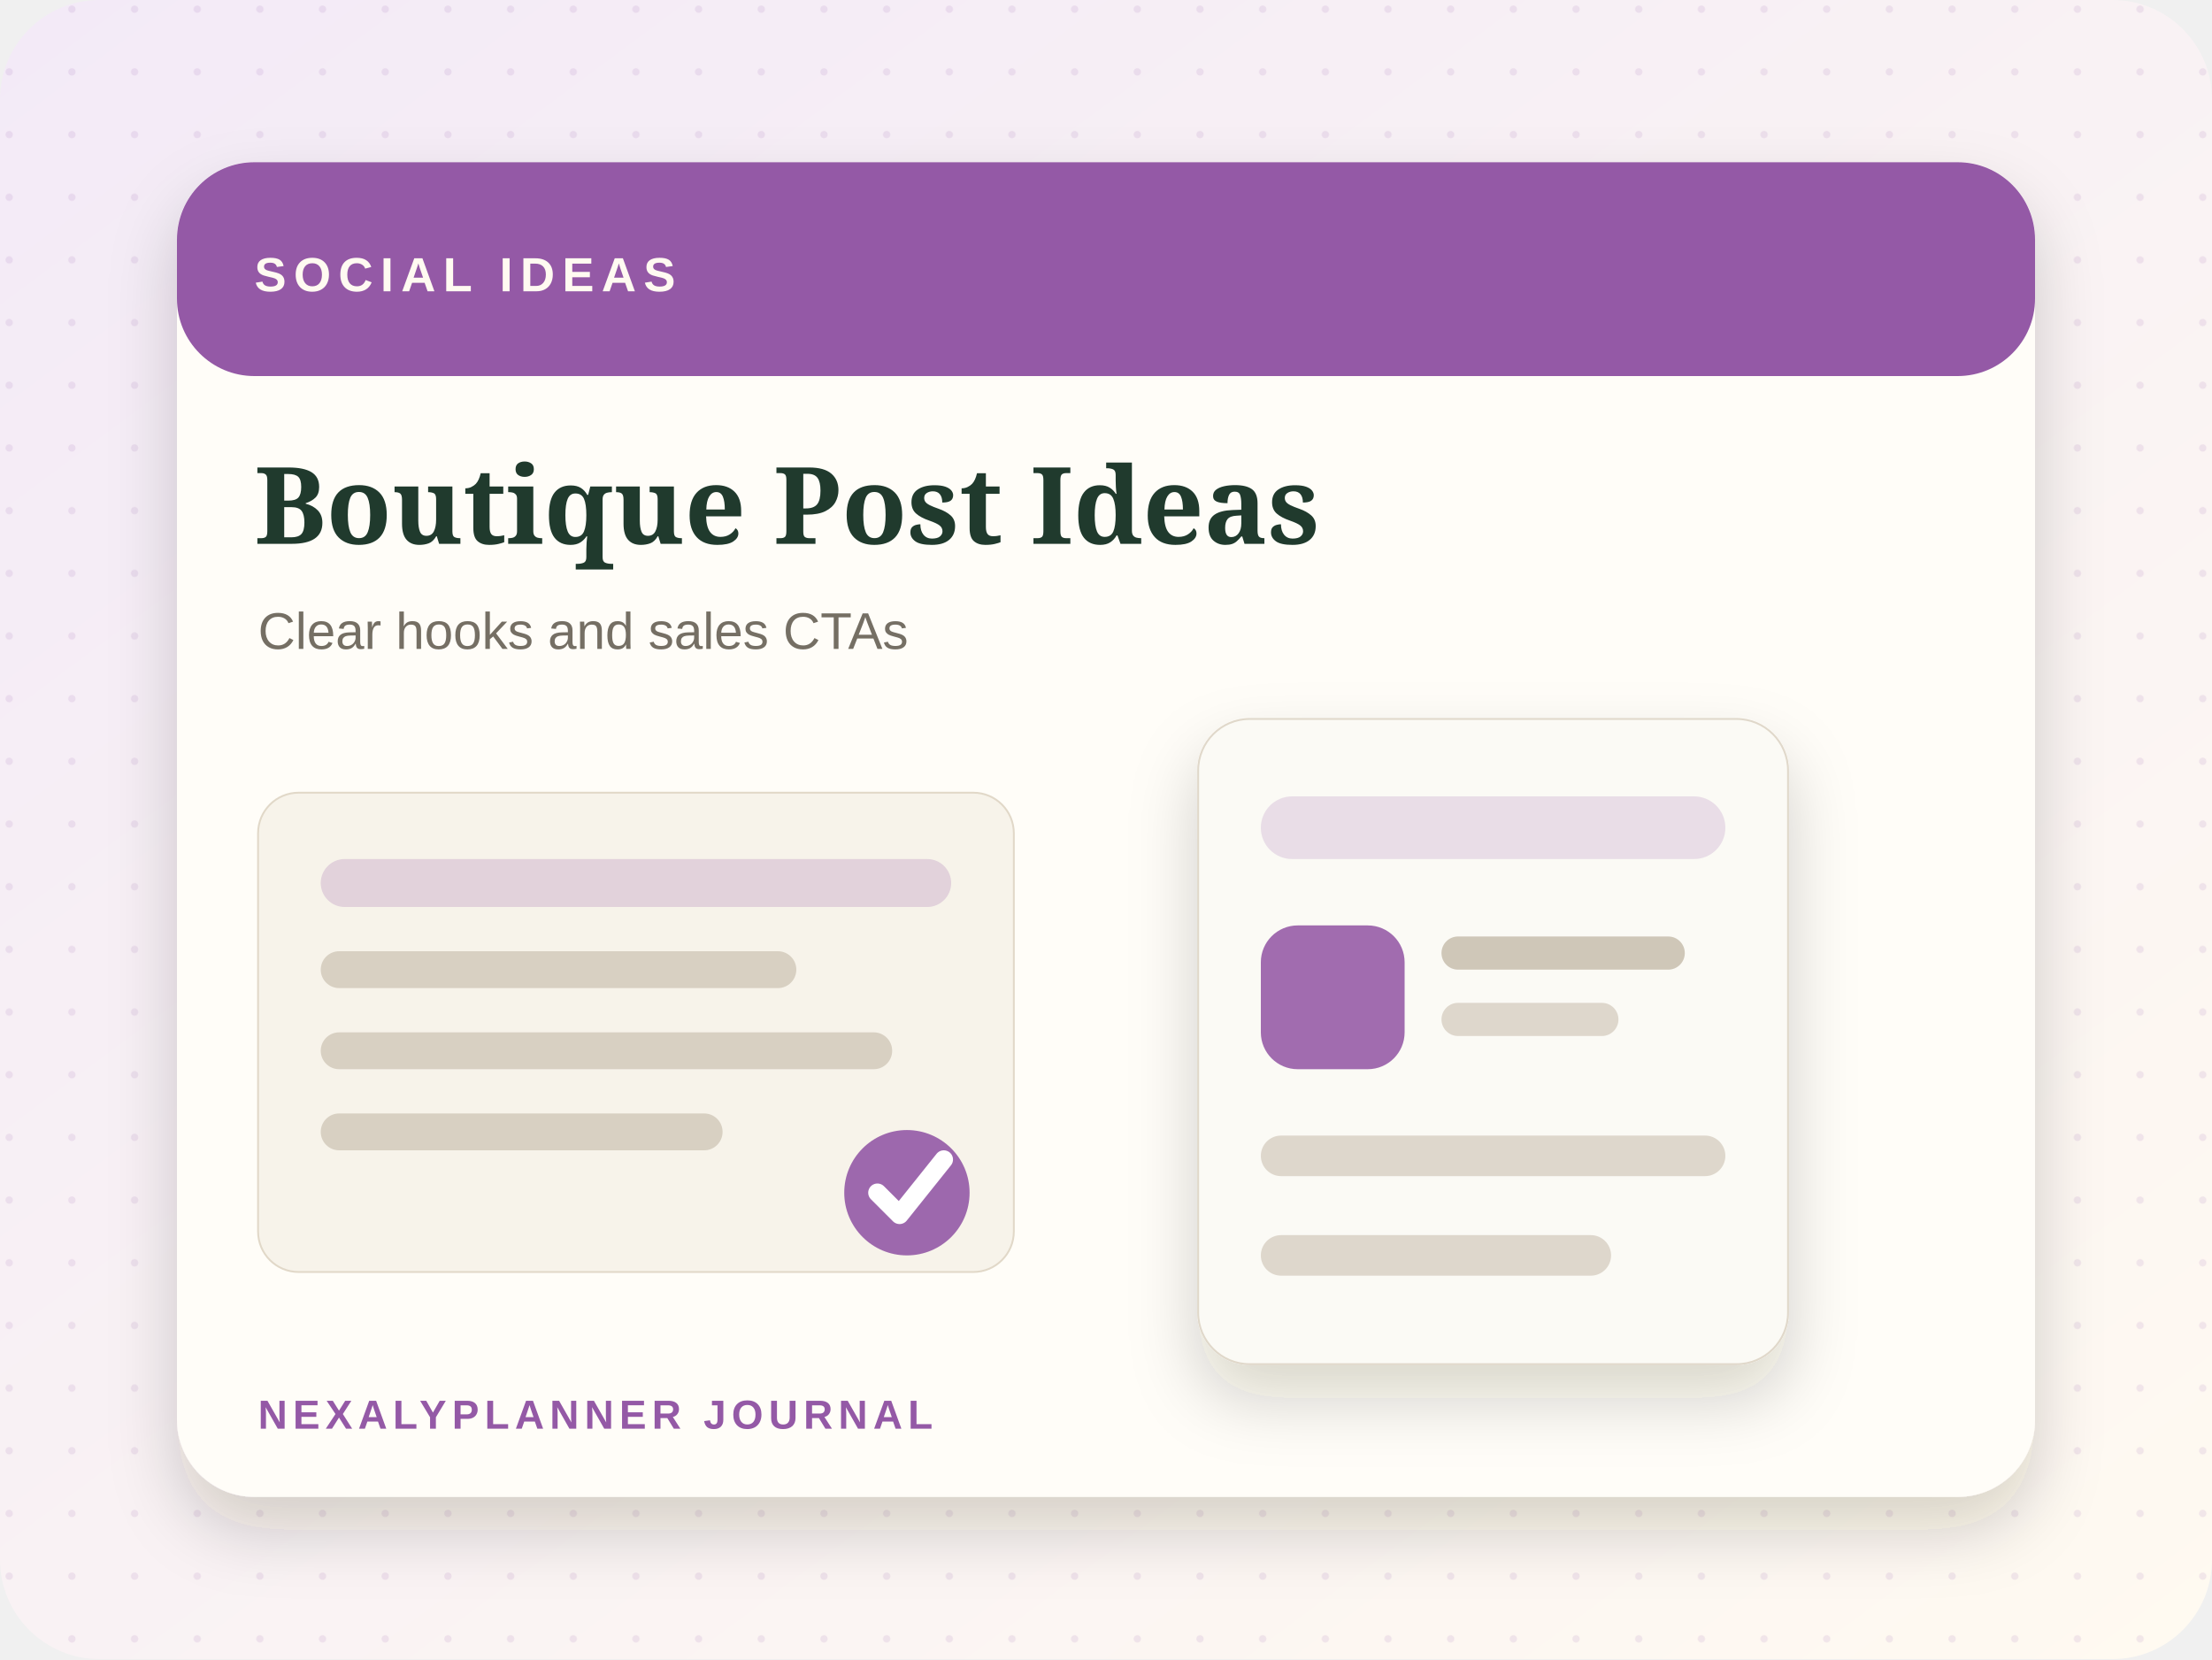
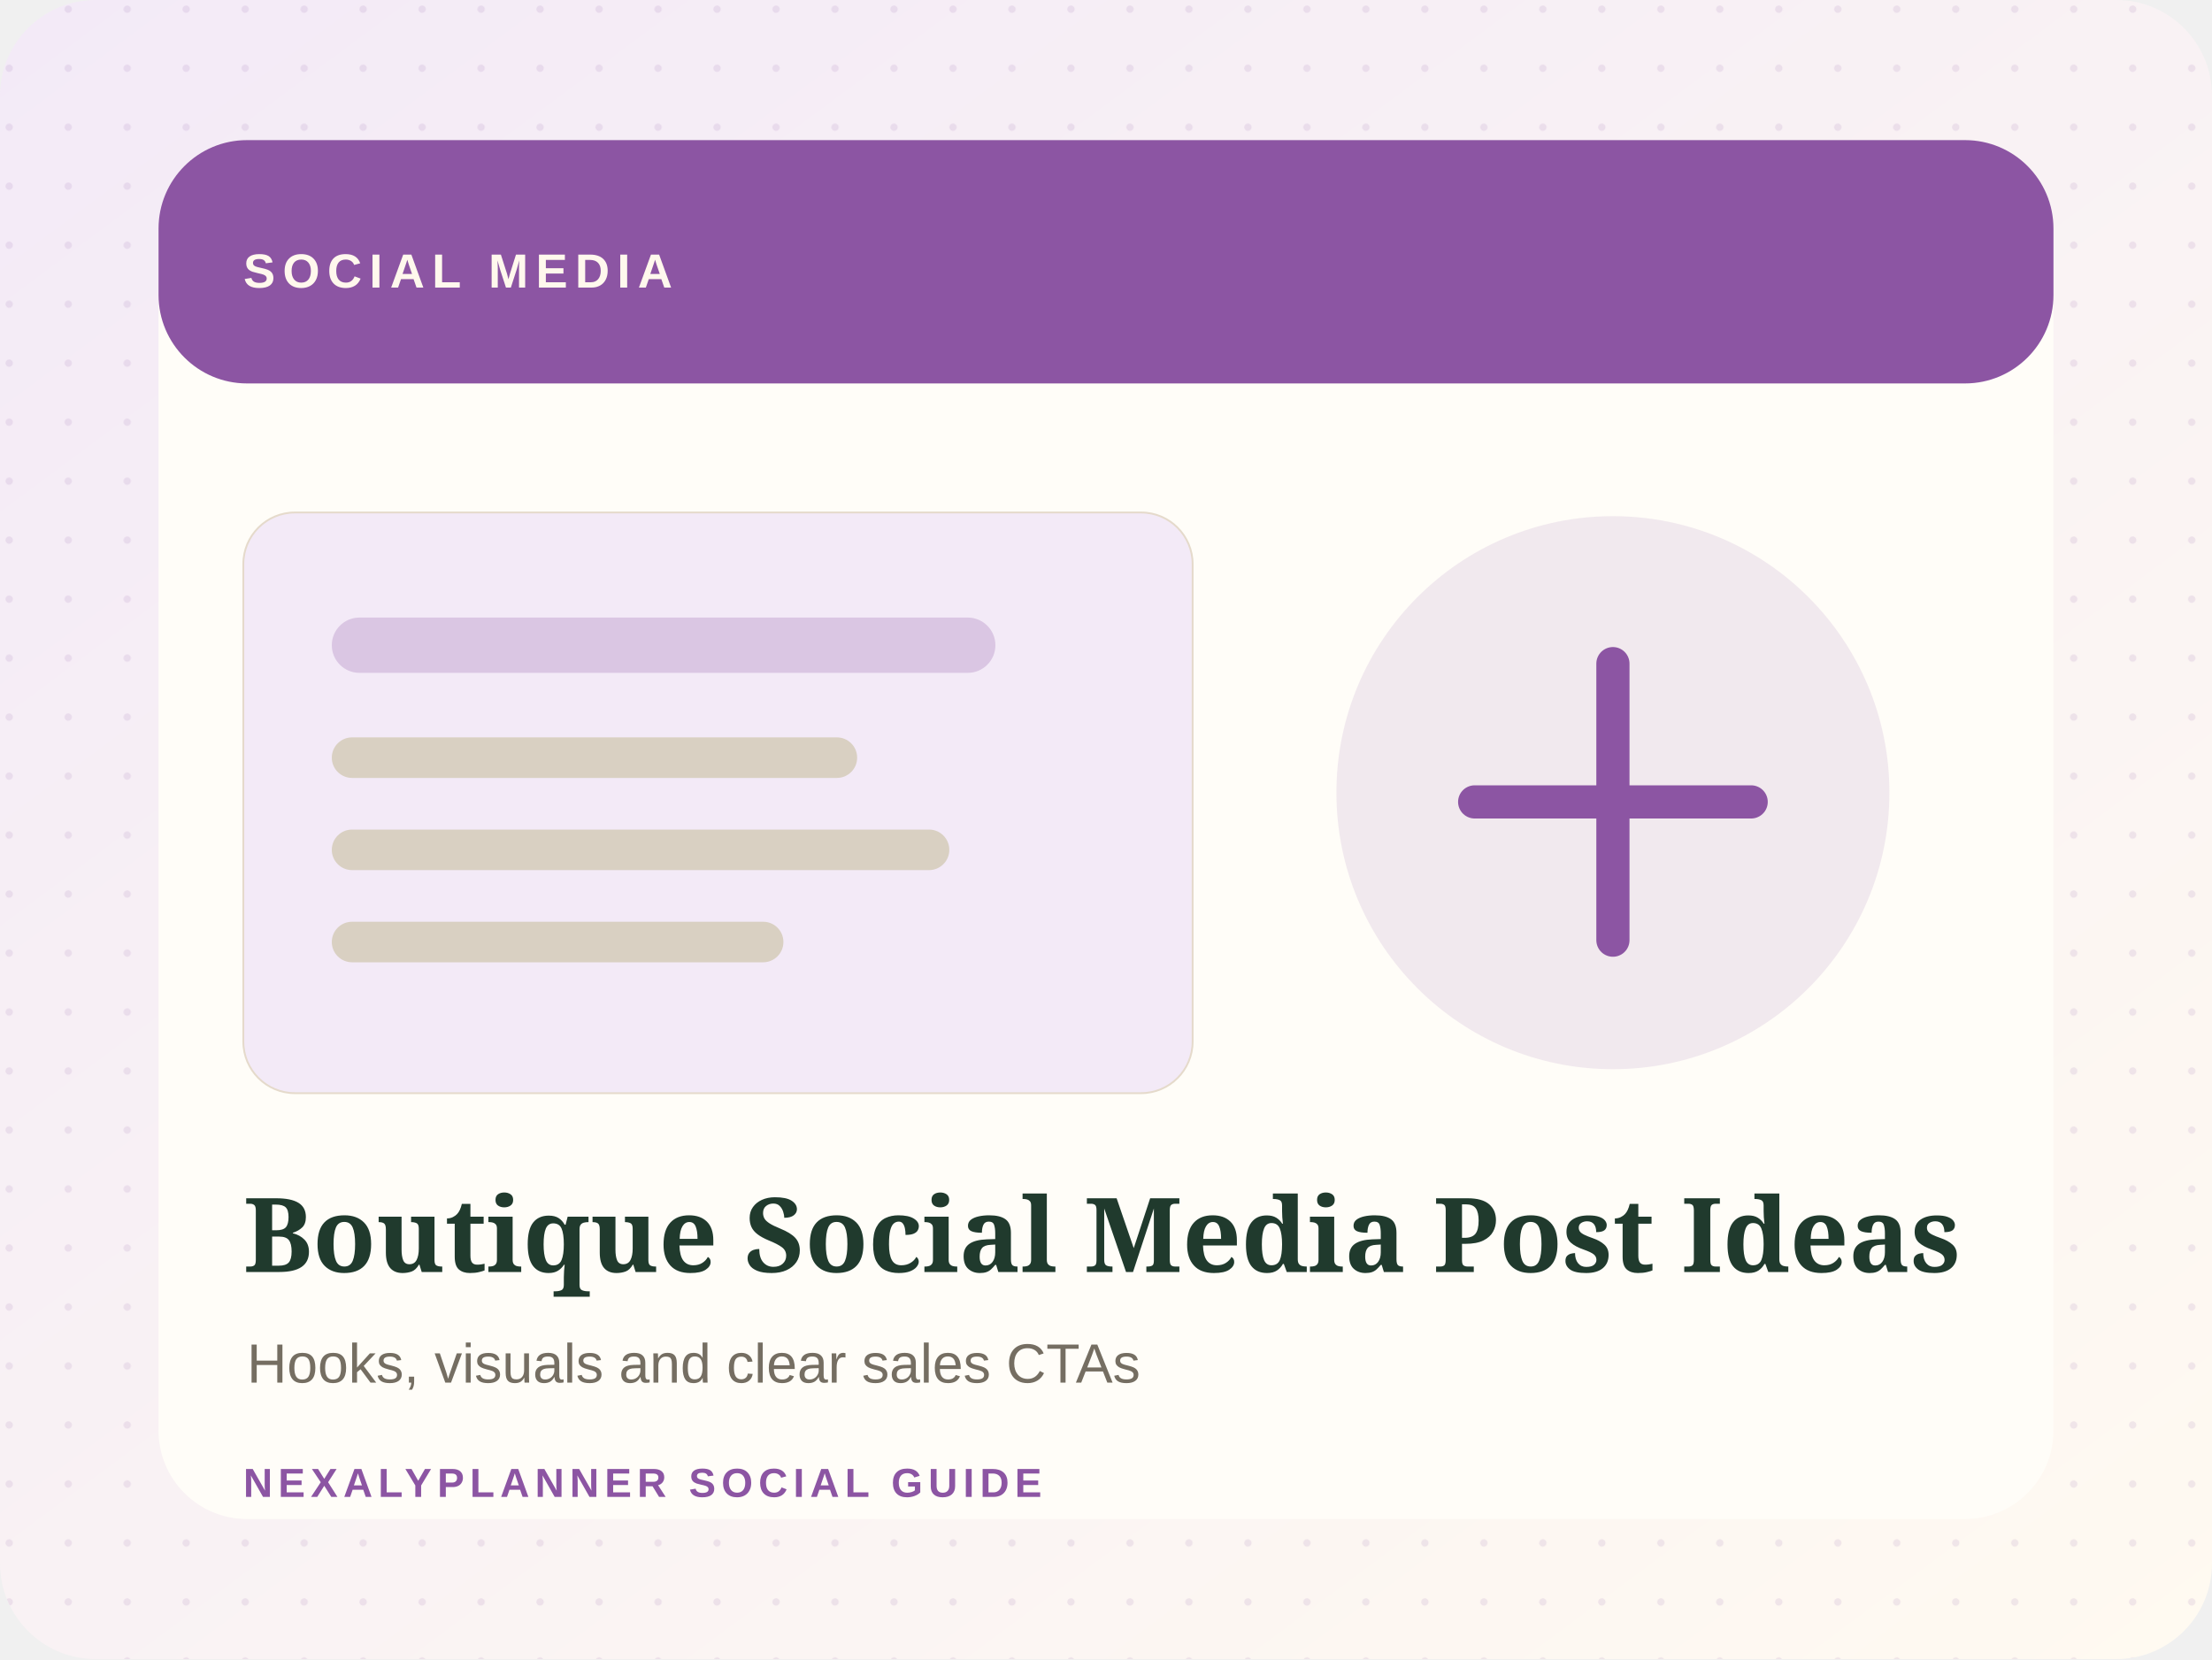
- <svg xmlns="http://www.w3.org/2000/svg" width="1200" height="900" viewBox="0 0 1200 900" role="img" aria-label="Boutique Post Ideas">
+ <svg xmlns="http://www.w3.org/2000/svg" width="1200" height="900" viewBox="0 0 1200 900" role="img" aria-label="Boutique Social Media Post Ideas - Hooks, visuals and clear sales CTAs">
  <defs>
    <linearGradient id="g" x1="0" y1="0" x2="1" y2="1">
      <stop offset="0" stop-color="#f3eaf7" />
      <stop offset="1" stop-color="#fffaf1" />
    </linearGradient>
-     <filter id="shadow" x="-20%" y="-20%" width="140%" height="140%">
-       <feDropShadow dx="0" dy="18" stdDeviation="18" flood-color="#2a1c13" flood-opacity=".18" />
-     </filter>
-     <pattern id="dots" width="34" height="34" patternUnits="userSpaceOnUse">
-       <circle cx="5" cy="5" r="2" fill="#9459a6" opacity=".12" />
+     <pattern id="dots" width="32" height="32" patternUnits="userSpaceOnUse">
+       <circle cx="5" cy="5" r="2" fill="#8c55a3" opacity=".12" />
    </pattern>
  </defs>
-   <rect width="1200" height="900" rx="54" fill="url(#g)" />
-   <rect width="1200" height="900" rx="54" fill="url(#dots)" />
-   <rect x="96" y="88" width="1008" height="724" rx="42" fill="#fffdf8" filter="url(#shadow)" />
-   <rect x="96" y="88" width="1008" height="116" rx="42" fill="#9459a6" />
-   <text x="138" y="158" fill="#fffaf1" font-family="Arial, Helvetica, sans-serif" font-size="26" font-weight="700" letter-spacing="4">SOCIAL IDEAS</text>
-   <text x="138" y="295" fill="#203a2d" font-family="Georgia, serif" font-size="58" font-weight="700">Boutique Post Ideas</text>
-   <text x="140" y="352" fill="#756f64" font-family="Arial, Helvetica, sans-serif" font-size="28">Clear hooks and sales CTAs</text>
-   <g transform="translate(140 430)">
-     <rect x="0" y="0" width="410" height="260" rx="22" fill="#f7f3ea" stroke="#e1d8c8" />
-     <rect x="34" y="36" width="342" height="26" rx="13" fill="#9459a6" opacity=".22" />
-     <rect x="34" y="86" width="258" height="20" rx="10" fill="#d8d0c2" />
-     <rect x="34" y="130" width="310" height="20" rx="10" fill="#d8d0c2" />
-     <rect x="34" y="174" width="218" height="20" rx="10" fill="#d8d0c2" />
-     <circle cx="352" cy="217" r="34" fill="#9459a6" opacity=".9" />
-     <path d="M336 217l12 12 24-30" fill="none" stroke="#fff" stroke-width="10" stroke-linecap="round" stroke-linejoin="round" />
-   </g>
-   <g transform="translate(650 390)">
-     <rect x="0" y="0" width="320" height="350" rx="28" fill="#fbfaf5" stroke="#e0d8ca" filter="url(#shadow)" />
-     <rect x="34" y="42" width="252" height="34" rx="17" fill="#9459a6" opacity=".18" />
-     <rect x="34" y="112" width="78" height="78" rx="20" fill="#9459a6" opacity=".88" />
-     <rect x="132" y="118" width="132" height="18" rx="9" fill="#cfc7b8" />
-     <rect x="132" y="154" width="96" height="18" rx="9" fill="#ded7cc" />
-     <rect x="34" y="226" width="252" height="22" rx="11" fill="#ded7cc" />
-     <rect x="34" y="280" width="190" height="22" rx="11" fill="#ded7cc" />
-   </g>
-   <text x="140" y="775" fill="#9459a6" font-family="Arial, Helvetica, sans-serif" font-size="22" font-weight="700" letter-spacing="3">NEXALYPLANNER JOURNAL</text>
+   <rect width="1200" height="900" rx="52" fill="url(#g)" />
+   <rect width="1200" height="900" rx="52" fill="url(#dots)" />
+   <rect x="86" y="76" width="1028" height="748" rx="48" fill="#fffdf8" />
+   <rect x="86" y="76" width="1028" height="132" rx="48" fill="#8c55a3" />
+   <text x="132" y="156" fill="#fff8ed" font-family="Arial" font-size="26" font-weight="700" letter-spacing="4">SOCIAL MEDIA</text>
+   <rect x="132" y="278" width="515" height="315" rx="28" fill="#f3eaf7" stroke="#e5dacb" />
+   <rect x="180" y="335" width="360" height="30" rx="15" fill="#8c55a3" opacity=".24" />
+   <rect x="180" y="400" width="285" height="22" rx="11" fill="#d9d0c2" />
+   <rect x="180" y="450" width="335" height="22" rx="11" fill="#d9d0c2" />
+   <rect x="180" y="500" width="245" height="22" rx="11" fill="#d9d0c2" />
+   <circle cx="875" cy="430" r="150" fill="#8c55a3" opacity=".12" />
+   <path d="M800 435h150M875 360v150" stroke="#8c55a3" stroke-width="18" stroke-linecap="round" />
+   <text x="132" y="690" fill="#203a2d" font-family="Georgia,serif" font-size="56" font-weight="700">Boutique Social Media Post Ideas</text>
+   <text x="134" y="750" fill="#756e62" font-family="Arial" font-size="30">Hooks, visuals and clear sales CTAs</text>
+   <text x="132" y="812" fill="#8c55a3" font-family="Arial" font-size="22" font-weight="700" letter-spacing="3">NEXALYPLANNER SOCIAL GUIDE</text>
</svg>
